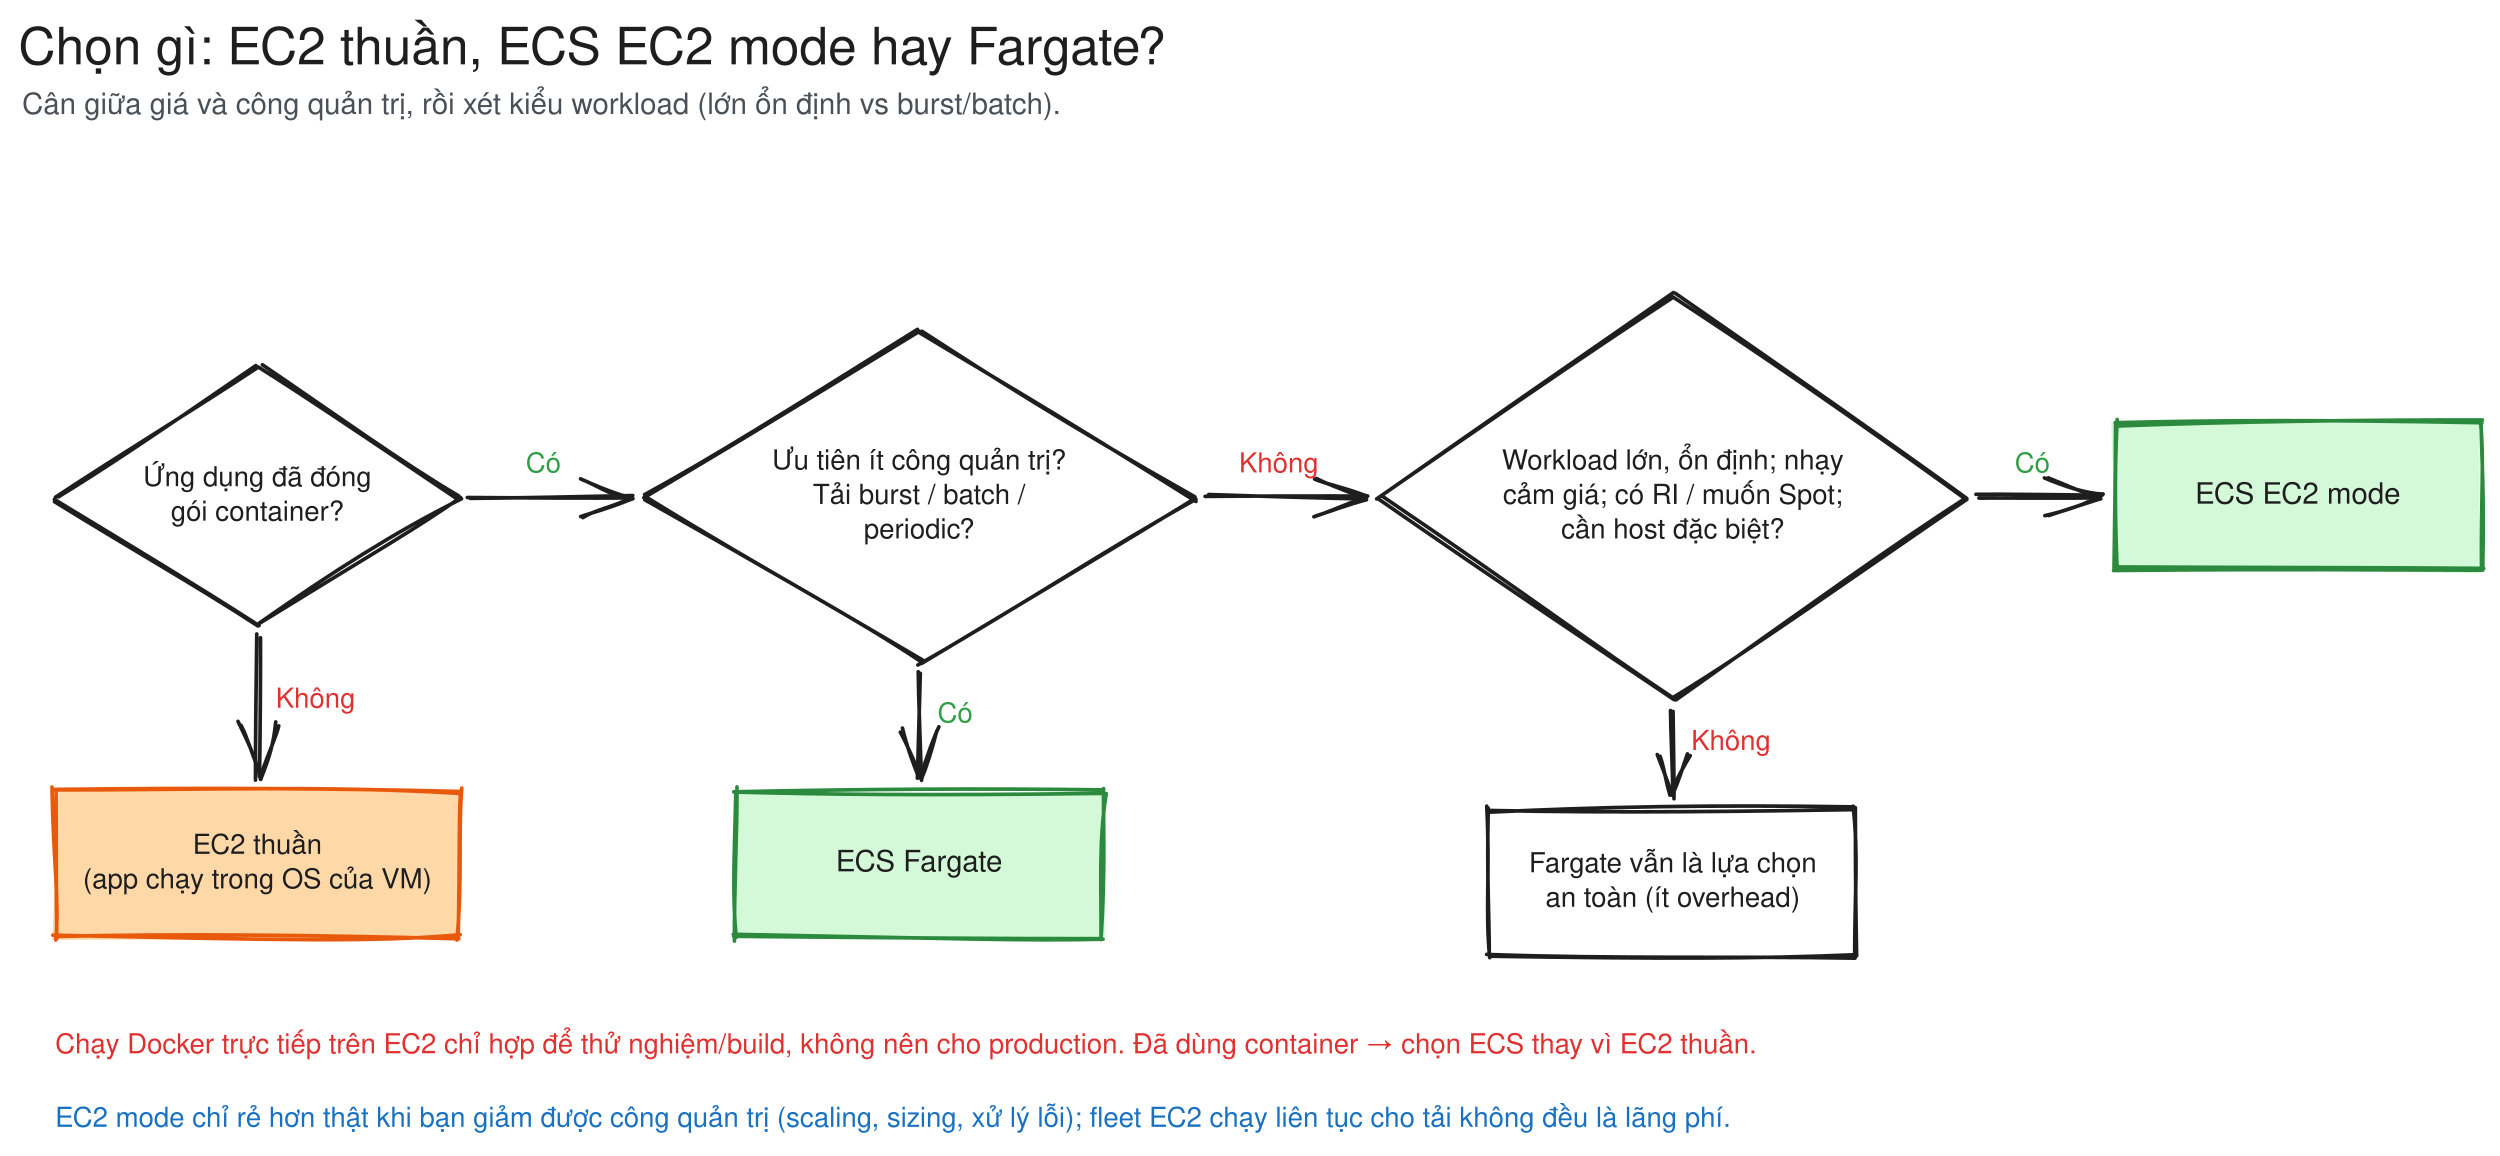
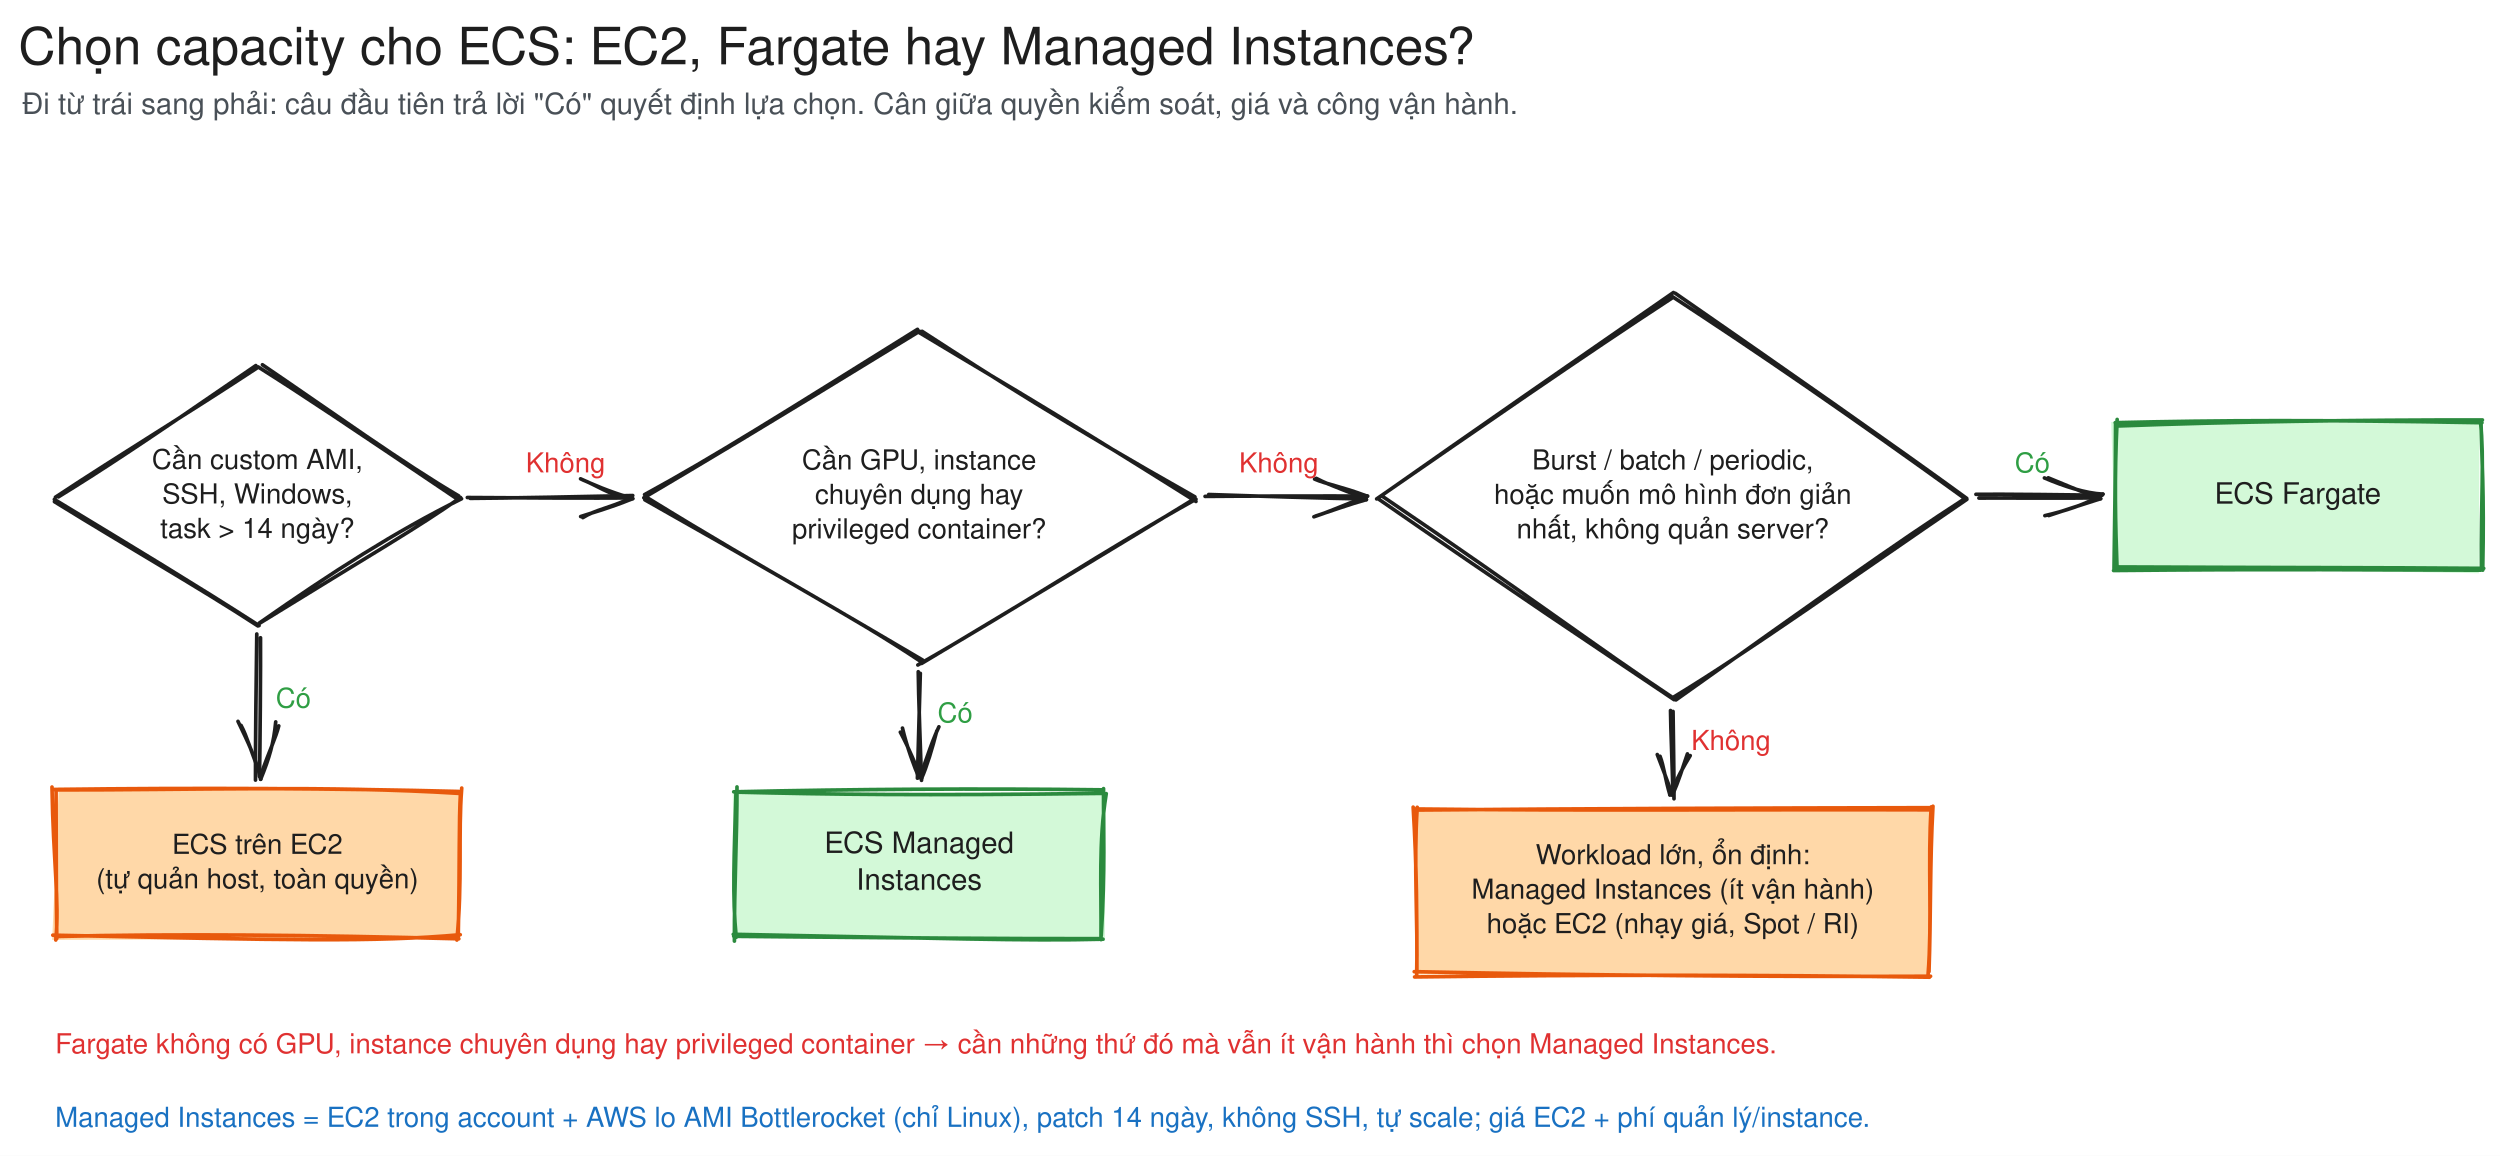
<svg xmlns="http://www.w3.org/2000/svg" version="1.1" viewBox="0 0 1360 628.75" width="1360" height="628.75">
  <defs>
    <style>
      @font-face {
        font-family: "Virgil";
        src: url("https://excalidraw.com/Virgil.woff2");
      }
      @font-face {
        font-family: "Cascadia";
        src: url("https://excalidraw.com/Cascadia.woff2");
      }
    </style>
  </defs>
  <rect x="0" y="0" width="1360" height="628.75" fill="#ffffff" />
-   <g transform="translate(10 10) rotate(0 317.66 17.5)">
-     <text x="0" y="25" font-family="Helvetica, Segoe UI Emoji" font-size="28px" fill="#1e1e1e" text-anchor="start" style="white-space: pre;" direction="ltr">Chọn gì: EC2 thuần, ECS EC2 mode hay Fargate?</text>
+   <g transform="translate(10 10) rotate(0 409.43 17.5)">
+     <text x="0" y="25" font-family="Helvetica, Segoe UI Emoji" font-size="28px" fill="#1e1e1e" text-anchor="start" style="white-space: pre;" direction="ltr">Chọn capacity cho ECS: EC2, Fargate hay Managed Instances?</text>
  </g>
-   <g transform="translate(12 48) rotate(0 299.04 10)">
-     <text x="0" y="14" font-family="Helvetica, Segoe UI Emoji" font-size="16px" fill="#495057" text-anchor="start" style="white-space: pre;" direction="ltr">Cân giữa giá và công quản trị, rồi xét kiểu workload (lớn ổn định vs burst/batch).</text>
+   <g transform="translate(12 48) rotate(0 423.03 10)">
+     <text x="0" y="14" font-family="Helvetica, Segoe UI Emoji" font-size="16px" fill="#495057" text-anchor="start" style="white-space: pre;" direction="ltr">Đi từ trái sang phải: câu đầu tiên trả lời "Có" quyết định lựa chọn. Cân giữa quyền kiểm soát, giá và công vận hành.</text>
  </g>
  <g stroke-linecap="round" transform="translate(30 200) rotate(0 110 70)">
    <path d="M111.3 0.69 L219.93 72.6 L109.47 138.6 L-1.69 71.15" stroke="none" stroke-width="0" fill="#ffffff" fill-rule="evenodd" />
    <path d="M112.76 -1.57 C150.79 24.27, 190.1 52.59, 219.54 69.77 M110.42 -0.39 C135.01 15.08, 158.26 30.68, 219.29 71.84 M221.08 71.34 C184.96 89.25, 151.05 111, 111.07 138.93 M220.54 70.64 C197.42 86.99, 173.89 100.38, 110.61 139.44 M110.3 140.51 C76.8 118.73, 42.13 99.17, -0.38 72.92 M110.93 140.32 C77.29 118.65, 43.89 98.53, -0.42 71.68 M1.77 70.3 C24.48 56.33, 46.72 41.83, 109.18 -1.13 M0.15 70.48 C35.72 46.96, 72.11 25.05, 110.44 -0.23" stroke="#1e1e1e" stroke-width="2" fill="none" />
  </g>
-   <g transform="translate(81.2 251.25) rotate(0 58.8 18.75)">
-     <text x="58.8" y="13.25" font-family="Helvetica, Segoe UI Emoji" font-size="15px" fill="#1e1e1e" text-anchor="middle" style="white-space: pre;" direction="ltr">Ứng dụng đã đóng</text>
-     <text x="58.8" y="32" font-family="Helvetica, Segoe UI Emoji" font-size="15px" fill="#1e1e1e" text-anchor="middle" style="white-space: pre;" direction="ltr">gói container?</text>
+   <g transform="translate(84.88 241.88) rotate(0 55.12 28.12)">
+     <text x="55.12" y="13.25" font-family="Helvetica, Segoe UI Emoji" font-size="15px" fill="#1e1e1e" text-anchor="middle" style="white-space: pre;" direction="ltr">Cần custom AMI,</text>
+     <text x="55.12" y="32" font-family="Helvetica, Segoe UI Emoji" font-size="15px" fill="#1e1e1e" text-anchor="middle" style="white-space: pre;" direction="ltr">SSH, Windows,</text>
+     <text x="55.12" y="50.75" font-family="Helvetica, Segoe UI Emoji" font-size="15px" fill="#1e1e1e" text-anchor="middle" style="white-space: pre;" direction="ltr">task &gt; 14 ngày?</text>
  </g>
  <g stroke-linecap="round" transform="translate(30 430) rotate(0 110 40)">
    <path d="M1.95 -1.47 L221.28 0.22 L218.35 80.64 L-1.61 81.29" stroke="none" stroke-width="0" fill="#ffd8a8" />
    <path d="M-0.03 -0.28 C75.77 -0.19, 148.12 -2.83, 219.7 1.6 M-0.62 -0.54 C77.83 -1.58, 155.87 -1.1, 219.44 0.55 M221.18 -1.29 C219.2 23.78, 221.65 49.96, 218.53 81.39 M220.54 0.46 C219.51 18.06, 220.16 36.28, 219.27 80.03 M220.37 78.48 C174.02 82.66, 126.08 81.46, -1.28 78.73 M219.6 80.71 C142.31 78.62, 64.18 77.82, 0.2 79.46 M0.35 81.37 C2.42 60.26, -1.07 38.81, -1.72 -1.85 M0.9 80.54 C0.56 56.45, 0.64 34.02, 0.5 0.21" stroke="#e8590c" stroke-width="2" fill="none" />
  </g>
  <g transform="translate(44.6 451.25) rotate(0 95.4 18.75)">
-     <text x="95.4" y="13.25" font-family="Helvetica, Segoe UI Emoji" font-size="15px" fill="#1e1e1e" text-anchor="middle" style="white-space: pre;" direction="ltr">EC2 thuần</text>
-     <text x="95.4" y="32" font-family="Helvetica, Segoe UI Emoji" font-size="15px" fill="#1e1e1e" text-anchor="middle" style="white-space: pre;" direction="ltr">(app chạy trong OS của VM)</text>
+     <text x="95.4" y="13.25" font-family="Helvetica, Segoe UI Emoji" font-size="15px" fill="#1e1e1e" text-anchor="middle" style="white-space: pre;" direction="ltr">ECS trên EC2</text>
+     <text x="95.4" y="32" font-family="Helvetica, Segoe UI Emoji" font-size="15px" fill="#1e1e1e" text-anchor="middle" style="white-space: pre;" direction="ltr">(tự quản host, toàn quyền)</text>
  </g>
  <g stroke-linecap="round" transform="translate(350 180) rotate(0 150 90)">
    <path d="M150.97 0.23 L300.65 90.47 L152.07 179.58 L0.51 89.26" stroke="none" stroke-width="0" fill="#ffffff" fill-rule="evenodd" />
    <path d="M149.59 0.65 C181.71 20.13, 212.31 37.28, 300.6 92.8 M151.63 0.24 C189.88 25.05, 227.14 49.07, 300.04 90.29 M300.61 91.57 C251.96 118.59, 205.98 149.39, 149.3 181.76 M299.94 91.23 C259.76 115.95, 219.48 140.04, 151.34 180.92 M150.94 179.87 C112.28 154.07, 71.2 133.41, 1.34 90.29 M151.85 179.03 C106.99 152.57, 63.23 127.11, 0.79 91.9 M0.65 89.06 C37.65 68.92, 75.1 45.32, 149.12 -0.84 M0.24 90.79 C31.83 72.11, 63.13 53.59, 150.23 0.2" stroke="#1e1e1e" stroke-width="2" fill="none" />
  </g>
-   <g transform="translate(414.35 241.875) rotate(0 85.65 28.125)">
-     <text x="85.65" y="13.5" font-family="Helvetica, Segoe UI Emoji" font-size="15px" fill="#1e1e1e" text-anchor="middle" style="white-space: pre;" direction="ltr">Ưu tiên ít công quản trị?</text>
-     <text x="85.65" y="32.25" font-family="Helvetica, Segoe UI Emoji" font-size="15px" fill="#1e1e1e" text-anchor="middle" style="white-space: pre;" direction="ltr">Tải burst / batch /</text>
-     <text x="85.65" y="51" font-family="Helvetica, Segoe UI Emoji" font-size="15px" fill="#1e1e1e" text-anchor="middle" style="white-space: pre;" direction="ltr">periodic?</text>
+   <g transform="translate(428.06 241.88) rotate(0 71.94 28.12)">
+     <text x="71.94" y="13.5" font-family="Helvetica, Segoe UI Emoji" font-size="15px" fill="#1e1e1e" text-anchor="middle" style="white-space: pre;" direction="ltr">Cần GPU, instance</text>
+     <text x="71.94" y="32.25" font-family="Helvetica, Segoe UI Emoji" font-size="15px" fill="#1e1e1e" text-anchor="middle" style="white-space: pre;" direction="ltr">chuyên dụng hay</text>
+     <text x="71.94" y="51" font-family="Helvetica, Segoe UI Emoji" font-size="15px" fill="#1e1e1e" text-anchor="middle" style="white-space: pre;" direction="ltr">privileged container?</text>
  </g>
  <g stroke-linecap="round" transform="translate(400 430) rotate(0 100 40)">
    <path d="M-1.4 1.72 L201.42 1.7 L201.08 81.85 L-0.21 80.1" stroke="none" stroke-width="0" fill="#d3f9d8" />
    <path d="M0.97 0.93 C50.85 2.15, 99.98 2.86, 199.73 1.6 M-0.86 0.75 C65.23 -0.73, 132.13 -1.17, 199.69 -0.33 M201.8 1.74 C197.48 28.09, 199.23 53.58, 198.94 81.16 M200.33 -0.99 C200.17 20.56, 201.29 42.94, 199.08 79.07 M200.04 80.92 C157.69 82.03, 112.06 80.35, -1.1 78.26 M199.35 80.62 C147.51 80.71, 96.28 80.26, -0.84 79.36 M-0.48 81.96 C-0.6 51.46, 0.97 25.12, 0.92 -1.91 M0.51 79.9 C-1.71 58.13, -0.6 35.6, 0.38 0.64" stroke="#2b8a3e" stroke-width="2" fill="none" />
  </g>
-   <g transform="translate(451.84 460) rotate(0 48.16 10)">
-     <text x="48.16" y="14" font-family="Helvetica, Segoe UI Emoji" font-size="16px" fill="#1e1e1e" text-anchor="middle" style="white-space: pre;" direction="ltr">ECS Fargate</text>
+   <g transform="translate(451.84 450) rotate(0 48.16 20)">
+     <text x="48.16" y="14" font-family="Helvetica, Segoe UI Emoji" font-size="16px" fill="#1e1e1e" text-anchor="middle" style="white-space: pre;" direction="ltr">ECS Managed</text>
+     <text x="48.16" y="34" font-family="Helvetica, Segoe UI Emoji" font-size="16px" fill="#1e1e1e" text-anchor="middle" style="white-space: pre;" direction="ltr">Instances</text>
  </g>
  <g stroke-linecap="round" transform="translate(750 160) rotate(0 160 110)">
    <path d="M161.44 -0.93 L318.94 112.51 L160.48 221.15 L1.62 112.52" stroke="none" stroke-width="0" fill="#ffffff" fill-rule="evenodd" />
    <path d="M159.01 0.87 C206.42 31.78, 255.79 65.68, 318.51 110.97 M161.35 -0.47 C220.44 40.51, 278.83 81.21, 319.9 111.11 M319.99 111.64 C259.28 153.04, 199.57 195.64, 160.13 219.41 M319.45 110.87 C280.04 136.31, 241.69 163.99, 161.72 220.76 M160.15 219.62 C119.19 192.46, 82.45 164.47, 1.8 109.83 M160.7 220.63 C118.53 192.25, 74.74 163.3, -0.6 111.12 M-1.11 111.41 C56.28 71.79, 109.8 34.66, 159.78 1.99 M-0.49 111.04 C52.22 73.97, 106.93 36.17, 160.35 -0.87" stroke="#1e1e1e" stroke-width="2" fill="none" />
  </g>
-   <g transform="translate(814.375 241.875) rotate(0 95.625 28.125)">
-     <text x="95.625" y="13.5" font-family="Helvetica, Segoe UI Emoji" font-size="15px" fill="#1e1e1e" text-anchor="middle" style="white-space: pre;" direction="ltr">Workload lớn, ổn định; nhạy</text>
-     <text x="95.625" y="32.25" font-family="Helvetica, Segoe UI Emoji" font-size="15px" fill="#1e1e1e" text-anchor="middle" style="white-space: pre;" direction="ltr">cảm giá; có RI / muốn Spot;</text>
-     <text x="95.625" y="51" font-family="Helvetica, Segoe UI Emoji" font-size="15px" fill="#1e1e1e" text-anchor="middle" style="white-space: pre;" direction="ltr">cần host đặc biệt?</text>
+   <g transform="translate(817.91 241.88) rotate(0 92.08 28.12)">
+     <text x="92.08" y="13.5" font-family="Helvetica, Segoe UI Emoji" font-size="15px" fill="#1e1e1e" text-anchor="middle" style="white-space: pre;" direction="ltr">Burst / batch / periodic,</text>
+     <text x="92.08" y="32.25" font-family="Helvetica, Segoe UI Emoji" font-size="15px" fill="#1e1e1e" text-anchor="middle" style="white-space: pre;" direction="ltr">hoặc muốn mô hình đơn giản</text>
+     <text x="92.08" y="51" font-family="Helvetica, Segoe UI Emoji" font-size="15px" fill="#1e1e1e" text-anchor="middle" style="white-space: pre;" direction="ltr">nhất, không quản server?</text>
  </g>
  <g stroke-linecap="round" transform="translate(1150 230) rotate(0 100 40)">
    <path d="M-1.52 -0.38 L198.86 0.41 L198.48 81.85 L1.04 78.4" stroke="none" stroke-width="0" fill="#d3f9d8" />
    <path d="M1.36 1.76 C65.95 -0.66, 131.02 -1.58, 200.43 -1.55 M0.67 -0.06 C56.63 -1.42, 111.97 -1.66, 200.17 -0.04 M199.36 -0.87 C201.55 20.24, 199.51 42.19, 199.89 79.43 M199.66 -0.57 C200.01 18.87, 201.5 36.34, 200.6 80.17 M201.14 79.19 C144.54 78.71, 89.79 78.84, 1.57 78.41 M199.51 80.18 C144.7 80.08, 88.61 79.46, -0.22 80.36 M1.67 79.19 C0.83 55.32, 0.13 31.1, 1.73 -1.82 M0.02 79.28 C0.24 56.69, 0.81 33.42, 0.87 0.38" stroke="#2b8a3e" stroke-width="2" fill="none" />
  </g>
-   <g transform="translate(1195.28 260) rotate(0 54.72 10)">
-     <text x="54.72" y="14" font-family="Helvetica, Segoe UI Emoji" font-size="16px" fill="#1e1e1e" text-anchor="middle" style="white-space: pre;" direction="ltr">ECS EC2 mode</text>
+   <g transform="translate(1199.84 260) rotate(0 50.16 10)">
+     <text x="50.16" y="14" font-family="Helvetica, Segoe UI Emoji" font-size="16px" fill="#1e1e1e" text-anchor="middle" style="white-space: pre;" direction="ltr">ECS Fargate</text>
  </g>
-   <g stroke-linecap="round" transform="translate(810 440) rotate(0 100 40)">
-     <path d="M-0.84 -0.89 L201.79 -1.41 L199.71 80.32 L-1.25 79.97" stroke="none" stroke-width="0" fill="#ffffff" />
-     <path d="M0.99 1.79 C60.71 -1.1, 120.14 -2.26, 198.5 -1.06 M-0.31 0.88 C71.79 2.4, 143.21 1.32, 199.39 0.43 M198.09 -1.43 C201.09 24.59, 198.95 47.28, 198.96 78.09 M199.3 -0.65 C199.49 16.68, 199.13 33.55, 199.98 80.04 M199.14 81.24 C134.59 80.1, 69.21 81.73, -1.28 79.21 M200.08 79.35 C145.55 81.67, 92.09 81.62, 0.48 80.18 M0.42 80.98 C-2.12 56.61, 0.65 33.77, -1.22 -1.45 M0.16 79.04 C0.15 58.42, -1.22 36.85, -0.39 -0.35" stroke="#1e1e1e" stroke-width="2" fill="none" />
+   <g stroke-linecap="round" transform="translate(770 440) rotate(0 140 45)">
+     <path d="M-0.28 -0.67 L280.87 1.46 L279.95 90.58 L0.26 90.13" stroke="none" stroke-width="0" fill="#ffd8a8" />
+     <path d="M-0.8 0.08 C91.26 1.18, 185.55 0.24, 280.78 0.58 M0.55 0.67 C93.46 -0.16, 185.01 -0.44, 280.8 -0.62 M280.59 -1.04 C278.59 28.79, 281.21 60.49, 278.85 90.48 M281.53 -1.4 C279.83 29.25, 280.42 58.18, 279.38 88.54 M279.65 91.6 C189.18 90.27, 94.53 90.2, -0.46 91.46 M280.22 91.07 C187.53 91.49, 95.39 90.54, -0.66 88.59 M0.79 89.11 C0.81 59.87, 0.78 32.03, -1.24 -0.92 M0.66 90.6 C1.44 61.87, -1.07 29.81, 0.98 -0.83" stroke="#e8590c" stroke-width="2" fill="none" />
  </g>
-   <g transform="translate(828.7 461.25) rotate(0 81.3 18.75)">
-     <text x="81.3" y="13.25" font-family="Helvetica, Segoe UI Emoji" font-size="15px" fill="#1e1e1e" text-anchor="middle" style="white-space: pre;" direction="ltr">Fargate vẫn là lựa chọn</text>
-     <text x="81.3" y="32" font-family="Helvetica, Segoe UI Emoji" font-size="15px" fill="#1e1e1e" text-anchor="middle" style="white-space: pre;" direction="ltr">an toàn (ít overhead)</text>
+   <g transform="translate(800.42 456.88) rotate(0 109.58 28.12)">
+     <text x="109.58" y="13.25" font-family="Helvetica, Segoe UI Emoji" font-size="15px" fill="#1e1e1e" text-anchor="middle" style="white-space: pre;" direction="ltr">Workload lớn, ổn định:</text>
+     <text x="109.58" y="32" font-family="Helvetica, Segoe UI Emoji" font-size="15px" fill="#1e1e1e" text-anchor="middle" style="white-space: pre;" direction="ltr">Managed Instances (ít vận hành)</text>
+     <text x="109.58" y="50.75" font-family="Helvetica, Segoe UI Emoji" font-size="15px" fill="#1e1e1e" text-anchor="middle" style="white-space: pre;" direction="ltr">hoặc EC2 (nhạy giá, Spot / RI)</text>
  </g>
  <g stroke-linecap="round">
    <g transform="translate(256 270) rotate(0 44 0)">
      <path d="M-0.21 1.11 C14.44 1.1, 73.57 -0.05, 88.21 -0.43 M-1.77 0.65 C12.7 0.84, 72.62 1.07, 87.37 0.88" stroke="#1e1e1e" stroke-width="2" fill="none" />
    </g>
    <g transform="translate(256 270) rotate(0 44 0)">
      <path d="M61.07 11.58 C67.78 7.31, 75.77 6.31, 86.25 1.34 M59.88 11 C66.75 8.71, 74.34 6.86, 88.2 1.25" stroke="#1e1e1e" stroke-width="2" fill="none" />
    </g>
    <g transform="translate(256 270) rotate(0 44 0)">
      <path d="M61 -8.95 C67.67 -6.46, 75.69 -0.72, 86.25 1.34 M59.82 -9.52 C66.72 -6.43, 74.33 -2.9, 88.2 1.25" stroke="#1e1e1e" stroke-width="2" fill="none" />
    </g>
  </g>
  <g stroke-linecap="round">
    <g transform="translate(140 346) rotate(0 0 39)">
      <path d="M-0.31 -1.1 C-0.53 12.01, -1.15 65.02, -1.01 78.37 M1.72 0.94 C1.85 13.7, 1.46 63.74, 1.17 76.44" stroke="#1e1e1e" stroke-width="2" fill="none" />
    </g>
    <g transform="translate(140 346) rotate(0 0 39)">
      <path d="M-10.53 46.42 C-4.98 58.07, -0.81 66.26, 1.8 77.93 M-8.87 48.6 C-5.53 54.81, -3.93 61.6, 1.8 75.67" stroke="#1e1e1e" stroke-width="2" fill="none" />
    </g>
    <g transform="translate(140 346) rotate(0 0 39)">
      <path d="M9.99 46.71 C8.94 58.21, 6.52 66.3, 1.8 77.93 M11.65 48.89 C10.07 55.21, 6.75 61.93, 1.8 75.67" stroke="#1e1e1e" stroke-width="2" fill="none" />
    </g>
  </g>
  <g stroke-linecap="round">
    <g transform="translate(500 366) rotate(0 0 29)">
      <path d="M0.65 0.3 C0.35 9.91, -0.68 47.79, -0.93 57.33 M-0.47 -0.58 C-0.47 9.19, 0.95 48.64, 1.3 58.51" stroke="#1e1e1e" stroke-width="2" fill="none" />
    </g>
    <g transform="translate(500 366) rotate(0 0 29)">
      <path d="M-9.06 30.08 C-6.72 40.15, -2.32 52.06, -0.08 56.95 M-10.22 32.3 C-5.36 41.2, -1.38 51.52, 1.28 57.54" stroke="#1e1e1e" stroke-width="2" fill="none" />
    </g>
    <g transform="translate(500 366) rotate(0 0 29)">
      <path d="M10.76 29.38 C5.74 39.82, 2.77 51.99, -0.08 56.95 M9.61 31.6 C7.27 40.88, 4.07 51.45, 1.28 57.54" stroke="#1e1e1e" stroke-width="2" fill="none" />
    </g>
  </g>
  <g stroke-linecap="round">
    <g transform="translate(656 270) rotate(0 44 0)">
      <path d="M-0.44 0.04 C14.36 -0.15, 73.25 -0.25, 88.02 -0.11 M1.52 -0.99 C16.24 -0.47, 72.76 1.37, 87.08 1.37" stroke="#1e1e1e" stroke-width="2" fill="none" />
    </g>
    <g transform="translate(656 270) rotate(0 44 0)">
      <path d="M58.76 11.14 C65.05 9.17, 73.31 5.55, 87.63 -0.1 M59.67 10.74 C68.03 8, 78.98 4.06, 87.31 1.8" stroke="#1e1e1e" stroke-width="2" fill="none" />
    </g>
    <g transform="translate(656 270) rotate(0 44 0)">
      <path d="M59.14 -9.38 C65.52 -6.56, 73.69 -5.41, 87.63 -0.1 M60.05 -9.77 C68.19 -5.44, 79.01 -2.29, 87.31 1.8" stroke="#1e1e1e" stroke-width="2" fill="none" />
    </g>
  </g>
  <g stroke-linecap="round">
    <g transform="translate(1076 270) rotate(0 34 0)">
      <path d="M-1.09 -1.09 C10.06 -1.3, 55.98 -0.78, 67.5 -0.52 M0.53 0.95 C11.44 0.84, 55.16 1.18, 66.29 0.75" stroke="#1e1e1e" stroke-width="2" fill="none" />
    </g>
    <g transform="translate(1076 270) rotate(0 34 0)">
      <path d="M36.41 10.52 C47.04 8.01, 58.43 4.62, 67.99 -1.19 M38.52 10.46 C46.67 7.68, 54.58 5.2, 66.74 1.29" stroke="#1e1e1e" stroke-width="2" fill="none" />
    </g>
    <g transform="translate(1076 270) rotate(0 34 0)">
      <path d="M36.16 -10 C47 -5.38, 58.48 -1.66, 67.99 -1.19 M38.26 -10.06 C46.4 -6.77, 54.38 -3.18, 66.74 1.29" stroke="#1e1e1e" stroke-width="2" fill="none" />
    </g>
  </g>
  <g stroke-linecap="round">
    <g transform="translate(910 386) rotate(0 0 24)">
      <path d="M0.14 1.03 C0.22 9.04, 0.75 40.82, 0.65 48.54 M-1.24 0.53 C-1.29 8.13, 0.09 38.73, 0.04 46.7" stroke="#1e1e1e" stroke-width="2" fill="none" />
    </g>
    <g transform="translate(910 386) rotate(0 0 24)">
      <path d="M-6.94 25.41 C-4.91 30.55, -4.12 37.87, -1.57 46.43 M-8.45 24.47 C-5.76 31.51, -2.68 39.39, -0.27 46.43" stroke="#1e1e1e" stroke-width="2" fill="none" />
    </g>
    <g transform="translate(910 386) rotate(0 0 24)">
      <path d="M9.48 25.05 C6.32 30.32, 1.93 37.76, -1.57 46.43 M7.96 24.11 C5.42 31.23, 3.25 39.21, -0.27 46.43" stroke="#1e1e1e" stroke-width="2" fill="none" />
    </g>
  </g>
-   <g transform="translate(286 244) rotate(0 8.775 9.375)">
+   <g transform="translate(286 244) rotate(0 21.94 9.38)">
+     <text x="0" y="13" font-family="Helvetica, Segoe UI Emoji" font-size="15px" fill="#e03131" text-anchor="start" style="white-space: pre;" direction="ltr">Không</text>
+   </g>
+   <g transform="translate(150 372) rotate(0 8.28 9.38)">
    <text x="0" y="13" font-family="Helvetica, Segoe UI Emoji" font-size="15px" fill="#2f9e44" text-anchor="start" style="white-space: pre;" direction="ltr">Có</text>
  </g>
-   <g transform="translate(150 372) rotate(0 20.7 9.375)">
+   <g transform="translate(674 244) rotate(0 20.7 9.38)">
    <text x="0" y="13" font-family="Helvetica, Segoe UI Emoji" font-size="15px" fill="#e03131" text-anchor="start" style="white-space: pre;" direction="ltr">Không</text>
  </g>
-   <g transform="translate(674 244) rotate(0 20.7 9.375)">
+   <g transform="translate(510 380) rotate(0 8.78 9.38)">
+     <text x="0" y="13" font-family="Helvetica, Segoe UI Emoji" font-size="15px" fill="#2f9e44" text-anchor="start" style="white-space: pre;" direction="ltr">Có</text>
+   </g>
+   <g transform="translate(1096 244) rotate(0 8.78 9.38)">
+     <text x="0" y="13" font-family="Helvetica, Segoe UI Emoji" font-size="15px" fill="#2f9e44" text-anchor="start" style="white-space: pre;" direction="ltr">Có</text>
+   </g>
+   <g transform="translate(920 395) rotate(0 20.7 9.38)">
    <text x="0" y="13" font-family="Helvetica, Segoe UI Emoji" font-size="15px" fill="#e03131" text-anchor="start" style="white-space: pre;" direction="ltr">Không</text>
  </g>
-   <g transform="translate(510 380) rotate(0 8.775 9.375)">
-     <text x="0" y="13" font-family="Helvetica, Segoe UI Emoji" font-size="15px" fill="#2f9e44" text-anchor="start" style="white-space: pre;" direction="ltr">Có</text>
+   <g transform="translate(30 560) rotate(0 477 9.38)">
+     <text x="0" y="13" font-family="Helvetica, Segoe UI Emoji" font-size="15px" fill="#e03131" text-anchor="start" style="white-space: pre;" direction="ltr">Fargate không có GPU, instance chuyên dụng hay privileged container → cần những thứ đó mà vẫn ít vận hành thì chọn Managed Instances.</text>
  </g>
-   <g transform="translate(1096 244) rotate(0 8.775 9.375)">
-     <text x="0" y="13" font-family="Helvetica, Segoe UI Emoji" font-size="15px" fill="#2f9e44" text-anchor="start" style="white-space: pre;" direction="ltr">Có</text>
-   </g>
-   <g transform="translate(920 395) rotate(0 20.7 9.375)">
-     <text x="0" y="13" font-family="Helvetica, Segoe UI Emoji" font-size="15px" fill="#e03131" text-anchor="start" style="white-space: pre;" direction="ltr">Không</text>
-   </g>
-   <g transform="translate(30 560) rotate(0 477 9.375)">
-     <text x="0" y="13" font-family="Helvetica, Segoe UI Emoji" font-size="15px" fill="#e03131" text-anchor="start" style="white-space: pre;" direction="ltr">Chạy Docker trực tiếp trên EC2 chỉ hợp để thử nghiệm/build, không nên cho production. Đã dùng container → chọn ECS thay vì EC2 thuần.</text>
-   </g>
-   <g transform="translate(30 600) rotate(0 474.45 9.375)">
-     <text x="0" y="13" font-family="Helvetica, Segoe UI Emoji" font-size="15px" fill="#1971c2" text-anchor="start" style="white-space: pre;" direction="ltr">EC2 mode chỉ rẻ hơn thật khi bạn giảm được công quản trị (scaling, sizing, xử lý lỗi); fleet EC2 chạy liên tục cho tải không đều là lãng phí.</text>
+   <g transform="translate(30 600) rotate(0 484.55 9.38)">
+     <text x="0" y="13" font-family="Helvetica, Segoe UI Emoji" font-size="15px" fill="#1971c2" text-anchor="start" style="white-space: pre;" direction="ltr">Managed Instances = EC2 trong account + AWS lo AMI Bottlerocket (chỉ Linux), patch 14 ngày, không SSH, tự scale; giá EC2 + phí quản lý/instance.</text>
  </g>
</svg>
